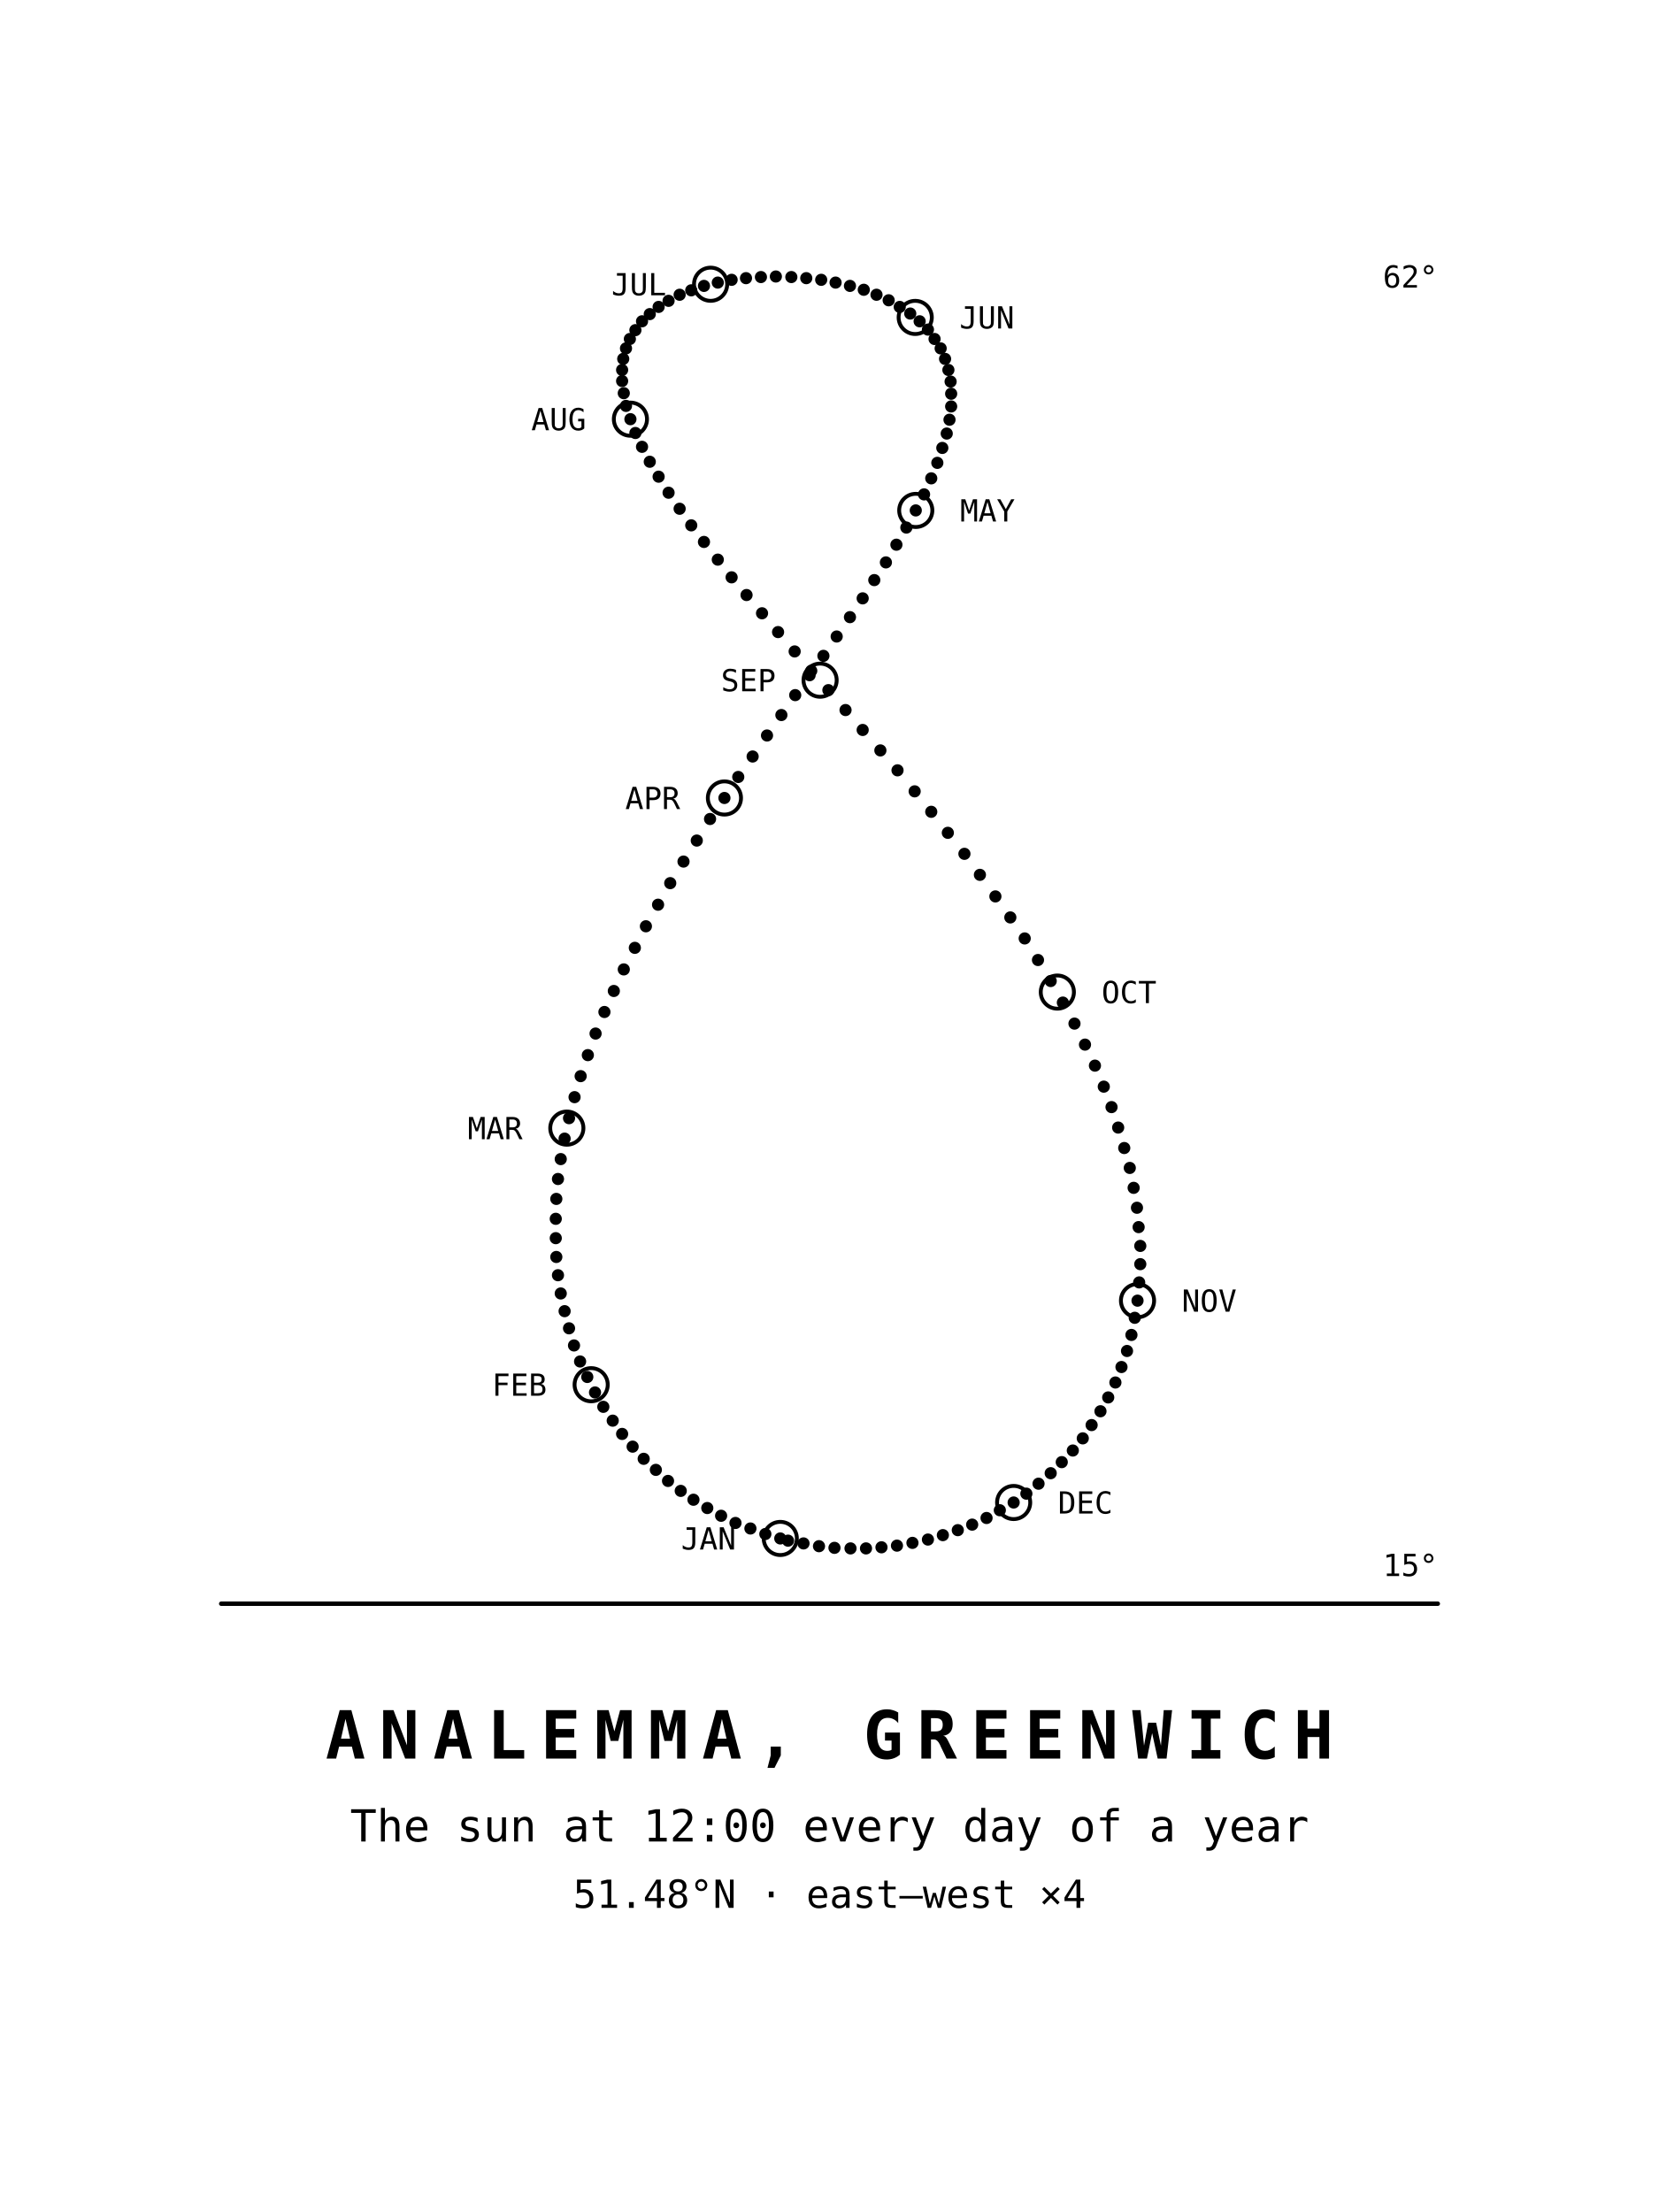
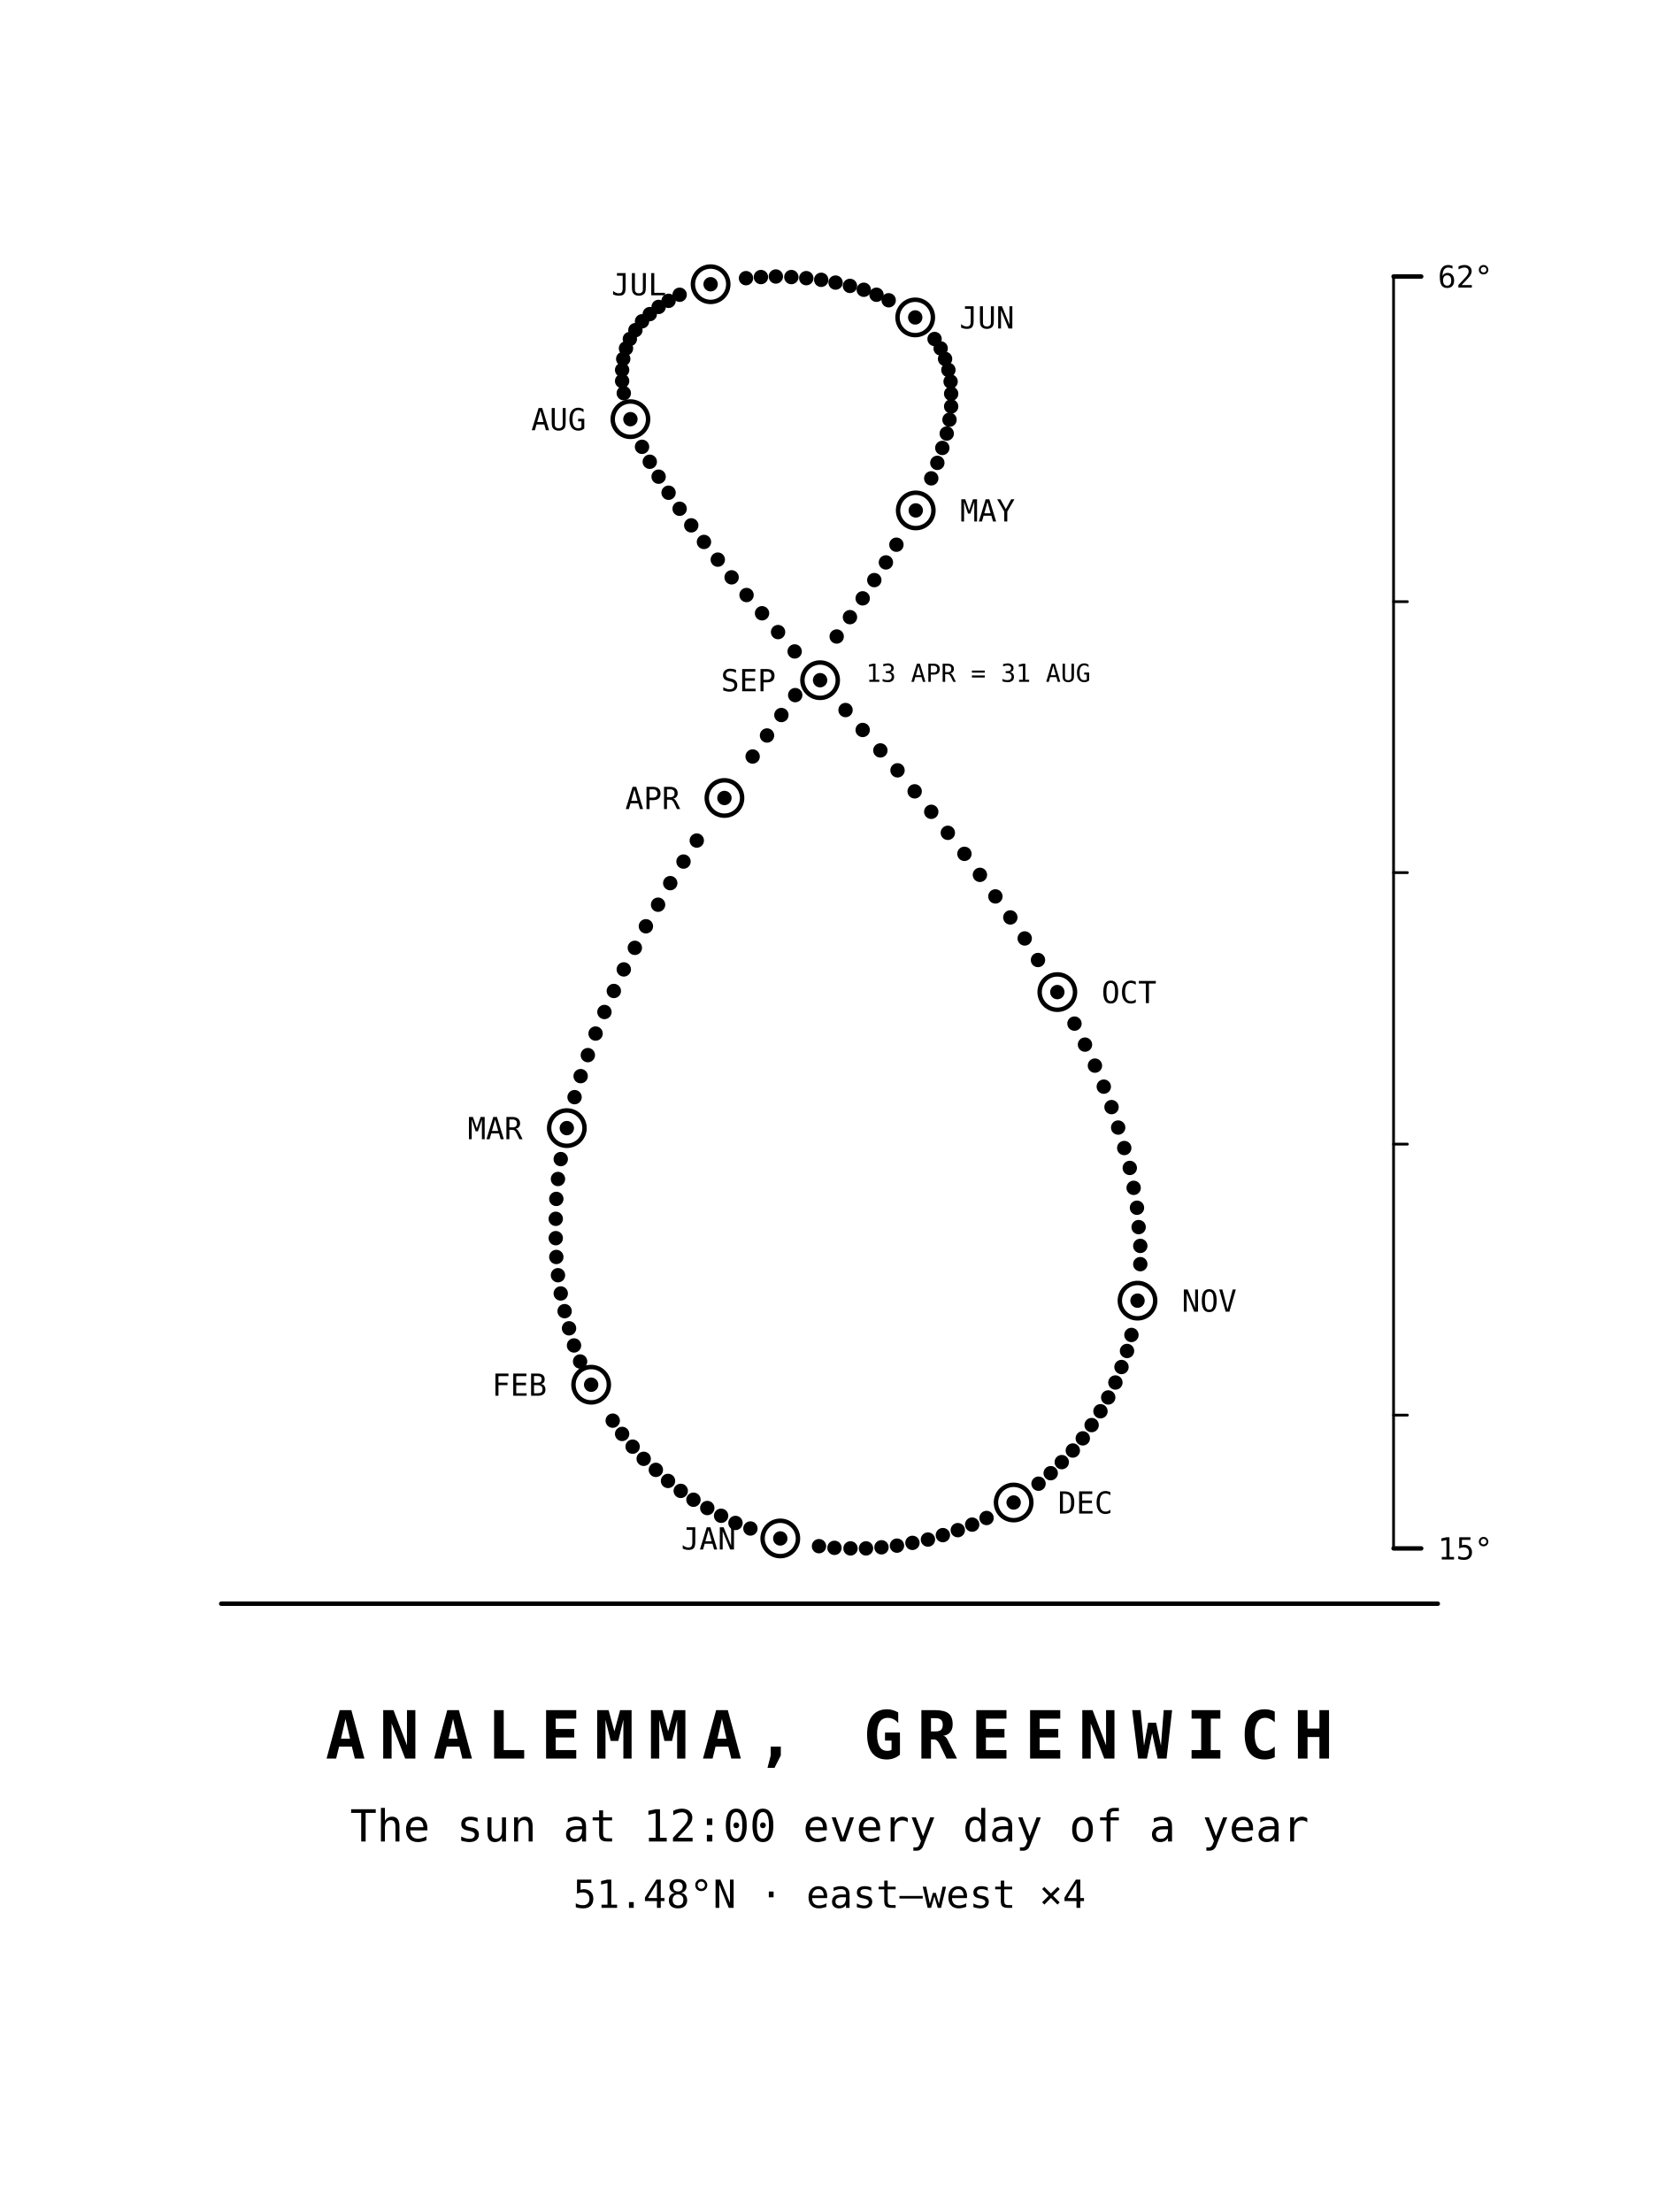
<svg xmlns="http://www.w3.org/2000/svg" viewBox="0 0 300 400" width="300" height="400">
  <rect width="300" height="400" fill="#FFFFFF" />
  <line x1="40" y1="290" x2="260" y2="290" stroke="#000000" stroke-width=".8" stroke-linecap="round" />
-   <circle cx="141.1" cy="278.2" r="1.1" fill="#000000" />
-   <circle cx="138.4" cy="277.4" r="1.1" fill="#000000" />
-   <circle cx="135.7" cy="276.4" r="1.1" fill="#000000" />
-   <circle cx="133" cy="275.4" r="1.1" fill="#000000" />
-   <circle cx="130.4" cy="274.1" r="1.1" fill="#000000" />
-   <circle cx="127.9" cy="272.7" r="1.1" fill="#000000" />
-   <circle cx="125.4" cy="271.2" r="1.1" fill="#000000" />
-   <circle cx="123.1" cy="269.6" r="1.1" fill="#000000" />
-   <circle cx="120.8" cy="267.8" r="1.1" fill="#000000" />
-   <circle cx="118.6" cy="265.8" r="1.1" fill="#000000" />
-   <circle cx="116.4" cy="263.8" r="1.1" fill="#000000" />
-   <circle cx="114.4" cy="261.6" r="1.1" fill="#000000" />
-   <circle cx="112.5" cy="259.3" r="1.1" fill="#000000" />
-   <circle cx="110.8" cy="256.9" r="1.1" fill="#000000" />
-   <circle cx="109.1" cy="254.4" r="1.1" fill="#000000" />
-   <circle cx="107.6" cy="251.8" r="1.1" fill="#000000" />
-   <circle cx="106.2" cy="249" r="1.1" fill="#000000" />
-   <circle cx="104.9" cy="246.2" r="1.1" fill="#000000" />
-   <circle cx="103.8" cy="243.3" r="1.1" fill="#000000" />
-   <circle cx="102.9" cy="240.2" r="1.1" fill="#000000" />
-   <circle cx="102.1" cy="237.1" r="1.1" fill="#000000" />
-   <circle cx="101.4" cy="233.9" r="1.1" fill="#000000" />
-   <circle cx="100.9" cy="230.6" r="1.1" fill="#000000" />
-   <circle cx="100.6" cy="227.3" r="1.1" fill="#000000" />
-   <circle cx="100.5" cy="223.9" r="1.1" fill="#000000" />
-   <circle cx="100.5" cy="220.4" r="1.1" fill="#000000" />
-   <circle cx="100.6" cy="216.8" r="1.1" fill="#000000" />
-   <circle cx="100.9" cy="213.2" r="1.1" fill="#000000" />
-   <circle cx="101.4" cy="209.6" r="1.1" fill="#000000" />
-   <circle cx="102.1" cy="205.9" r="1.1" fill="#000000" />
-   <circle cx="102.9" cy="202.2" r="1.1" fill="#000000" />
-   <circle cx="103.9" cy="198.4" r="1.1" fill="#000000" />
-   <circle cx="105" cy="194.6" r="1.1" fill="#000000" />
-   <circle cx="106.3" cy="190.8" r="1.1" fill="#000000" />
-   <circle cx="107.7" cy="186.9" r="1.1" fill="#000000" />
-   <circle cx="109.3" cy="183" r="1.1" fill="#000000" />
-   <circle cx="111" cy="179.2" r="1.1" fill="#000000" />
-   <circle cx="112.8" cy="175.3" r="1.1" fill="#000000" />
-   <circle cx="114.8" cy="171.4" r="1.1" fill="#000000" />
-   <circle cx="116.8" cy="167.5" r="1.1" fill="#000000" />
-   <circle cx="119" cy="163.6" r="1.1" fill="#000000" />
-   <circle cx="121.2" cy="159.7" r="1.1" fill="#000000" />
-   <circle cx="123.6" cy="155.8" r="1.1" fill="#000000" />
-   <circle cx="126" cy="152" r="1.1" fill="#000000" />
-   <circle cx="128.4" cy="148.1" r="1.1" fill="#000000" />
-   <circle cx="131" cy="144.3" r="1.1" fill="#000000" />
-   <circle cx="133.5" cy="140.5" r="1.1" fill="#000000" />
-   <circle cx="136.1" cy="136.8" r="1.1" fill="#000000" />
-   <circle cx="138.7" cy="133" r="1.1" fill="#000000" />
-   <circle cx="141.3" cy="129.3" r="1.1" fill="#000000" />
-   <circle cx="143.8" cy="125.7" r="1.1" fill="#000000" />
-   <circle cx="146.4" cy="122.1" r="1.1" fill="#000000" />
-   <circle cx="148.9" cy="118.6" r="1.1" fill="#000000" />
-   <circle cx="151.3" cy="115.1" r="1.1" fill="#000000" />
-   <circle cx="153.7" cy="111.6" r="1.1" fill="#000000" />
-   <circle cx="156" cy="108.2" r="1.1" fill="#000000" />
-   <circle cx="158.1" cy="104.9" r="1.1" fill="#000000" />
-   <circle cx="160.2" cy="101.7" r="1.1" fill="#000000" />
-   <circle cx="162.1" cy="98.5" r="1.1" fill="#000000" />
-   <circle cx="163.9" cy="95.4" r="1.1" fill="#000000" />
-   <circle cx="165.6" cy="92.3" r="1.1" fill="#000000" />
-   <circle cx="167.1" cy="89.4" r="1.1" fill="#000000" />
-   <circle cx="168.4" cy="86.5" r="1.1" fill="#000000" />
-   <circle cx="169.5" cy="83.7" r="1.1" fill="#000000" />
-   <circle cx="170.4" cy="81" r="1.1" fill="#000000" />
-   <circle cx="171.2" cy="78.4" r="1.1" fill="#000000" />
-   <circle cx="171.7" cy="75.9" r="1.1" fill="#000000" />
-   <circle cx="172" cy="73.5" r="1.1" fill="#000000" />
-   <circle cx="172" cy="71.2" r="1.1" fill="#000000" />
-   <circle cx="171.9" cy="69" r="1.1" fill="#000000" />
-   <circle cx="171.5" cy="66.9" r="1.1" fill="#000000" />
-   <circle cx="170.9" cy="64.9" r="1.1" fill="#000000" />
-   <circle cx="170.1" cy="63" r="1.1" fill="#000000" />
-   <circle cx="169" cy="61.3" r="1.1" fill="#000000" />
-   <circle cx="167.8" cy="59.6" r="1.1" fill="#000000" />
-   <circle cx="166.3" cy="58.1" r="1.1" fill="#000000" />
-   <circle cx="164.6" cy="56.7" r="1.1" fill="#000000" />
-   <circle cx="162.7" cy="55.5" r="1.1" fill="#000000" />
-   <circle cx="160.7" cy="54.3" r="1.1" fill="#000000" />
-   <circle cx="158.5" cy="53.3" r="1.1" fill="#000000" />
-   <circle cx="156.2" cy="52.4" r="1.1" fill="#000000" />
-   <circle cx="153.7" cy="51.7" r="1.1" fill="#000000" />
-   <circle cx="151.1" cy="51.1" r="1.1" fill="#000000" />
-   <circle cx="148.5" cy="50.6" r="1.1" fill="#000000" />
-   <circle cx="145.8" cy="50.3" r="1.1" fill="#000000" />
-   <circle cx="143.1" cy="50.1" r="1.1" fill="#000000" />
-   <circle cx="140.3" cy="50" r="1.1" fill="#000000" />
-   <circle cx="137.6" cy="50.1" r="1.1" fill="#000000" />
-   <circle cx="134.9" cy="50.3" r="1.1" fill="#000000" />
-   <circle cx="132.3" cy="50.6" r="1.1" fill="#000000" />
-   <circle cx="129.8" cy="51.1" r="1.1" fill="#000000" />
-   <circle cx="127.3" cy="51.7" r="1.1" fill="#000000" />
-   <circle cx="125" cy="52.5" r="1.1" fill="#000000" />
-   <circle cx="122.9" cy="53.3" r="1.1" fill="#000000" />
-   <circle cx="120.9" cy="54.4" r="1.1" fill="#000000" />
-   <circle cx="119.1" cy="55.5" r="1.1" fill="#000000" />
-   <circle cx="117.5" cy="56.8" r="1.1" fill="#000000" />
-   <circle cx="116.1" cy="58.1" r="1.1" fill="#000000" />
-   <circle cx="114.9" cy="59.7" r="1.1" fill="#000000" />
-   <circle cx="113.9" cy="61.3" r="1.1" fill="#000000" />
-   <circle cx="113.2" cy="63" r="1.1" fill="#000000" />
-   <circle cx="112.7" cy="64.9" r="1.1" fill="#000000" />
-   <circle cx="112.5" cy="66.9" r="1.1" fill="#000000" />
-   <circle cx="112.5" cy="68.9" r="1.1" fill="#000000" />
-   <circle cx="112.8" cy="71.1" r="1.1" fill="#000000" />
-   <circle cx="113.2" cy="73.4" r="1.1" fill="#000000" />
-   <circle cx="114" cy="75.8" r="1.1" fill="#000000" />
-   <circle cx="114.9" cy="78.3" r="1.1" fill="#000000" />
-   <circle cx="116.1" cy="80.8" r="1.1" fill="#000000" />
-   <circle cx="117.5" cy="83.5" r="1.1" fill="#000000" />
-   <circle cx="119.1" cy="86.2" r="1.1" fill="#000000" />
-   <circle cx="120.9" cy="89.1" r="1.1" fill="#000000" />
-   <circle cx="122.9" cy="92" r="1.1" fill="#000000" />
-   <circle cx="125" cy="95" r="1.1" fill="#000000" />
-   <circle cx="127.3" cy="98" r="1.1" fill="#000000" />
-   <circle cx="129.8" cy="101.2" r="1.1" fill="#000000" />
-   <circle cx="132.3" cy="104.4" r="1.1" fill="#000000" />
-   <circle cx="135" cy="107.6" r="1.1" fill="#000000" />
-   <circle cx="137.8" cy="110.9" r="1.1" fill="#000000" />
-   <circle cx="140.7" cy="114.3" r="1.1" fill="#000000" />
-   <circle cx="143.7" cy="117.8" r="1.1" fill="#000000" />
-   <circle cx="146.7" cy="121.3" r="1.1" fill="#000000" />
-   <circle cx="149.8" cy="124.8" r="1.1" fill="#000000" />
-   <circle cx="152.9" cy="128.4" r="1.1" fill="#000000" />
-   <circle cx="156" cy="132" r="1.1" fill="#000000" />
-   <circle cx="159.2" cy="135.7" r="1.1" fill="#000000" />
-   <circle cx="162.3" cy="139.3" r="1.1" fill="#000000" />
-   <circle cx="165.4" cy="143.1" r="1.1" fill="#000000" />
-   <circle cx="168.4" cy="146.8" r="1.1" fill="#000000" />
-   <circle cx="171.4" cy="150.6" r="1.1" fill="#000000" />
-   <circle cx="174.4" cy="154.4" r="1.1" fill="#000000" />
-   <circle cx="177.2" cy="158.2" r="1.1" fill="#000000" />
-   <circle cx="180" cy="162.1" r="1.1" fill="#000000" />
-   <circle cx="182.7" cy="165.9" r="1.1" fill="#000000" />
-   <circle cx="185.3" cy="169.7" r="1.1" fill="#000000" />
-   <circle cx="187.7" cy="173.6" r="1.1" fill="#000000" />
-   <circle cx="190" cy="177.4" r="1.1" fill="#000000" />
-   <circle cx="192.2" cy="181.3" r="1.1" fill="#000000" />
-   <circle cx="194.3" cy="185.1" r="1.1" fill="#000000" />
-   <circle cx="196.2" cy="188.9" r="1.1" fill="#000000" />
-   <circle cx="198" cy="192.7" r="1.1" fill="#000000" />
-   <circle cx="199.6" cy="196.5" r="1.1" fill="#000000" />
-   <circle cx="201" cy="200.2" r="1.1" fill="#000000" />
-   <circle cx="202.2" cy="203.9" r="1.1" fill="#000000" />
-   <circle cx="203.3" cy="207.6" r="1.1" fill="#000000" />
-   <circle cx="204.3" cy="211.2" r="1.1" fill="#000000" />
-   <circle cx="205" cy="214.8" r="1.1" fill="#000000" />
-   <circle cx="205.6" cy="218.4" r="1.1" fill="#000000" />
-   <circle cx="205.9" cy="221.9" r="1.1" fill="#000000" />
-   <circle cx="206.2" cy="225.3" r="1.1" fill="#000000" />
-   <circle cx="206.2" cy="228.6" r="1.1" fill="#000000" />
-   <circle cx="206" cy="231.9" r="1.1" fill="#000000" />
-   <circle cx="205.7" cy="235.2" r="1.1" fill="#000000" />
-   <circle cx="205.2" cy="238.3" r="1.1" fill="#000000" />
-   <circle cx="204.6" cy="241.4" r="1.1" fill="#000000" />
-   <circle cx="203.8" cy="244.3" r="1.1" fill="#000000" />
-   <circle cx="202.8" cy="247.2" r="1.1" fill="#000000" />
-   <circle cx="201.7" cy="250" r="1.1" fill="#000000" />
-   <circle cx="200.4" cy="252.7" r="1.1" fill="#000000" />
-   <circle cx="199" cy="255.2" r="1.1" fill="#000000" />
-   <circle cx="197.4" cy="257.7" r="1.1" fill="#000000" />
-   <circle cx="195.8" cy="260.1" r="1.1" fill="#000000" />
-   <circle cx="194" cy="262.3" r="1.1" fill="#000000" />
-   <circle cx="192" cy="264.4" r="1.1" fill="#000000" />
-   <circle cx="190" cy="266.4" r="1.1" fill="#000000" />
-   <circle cx="187.8" cy="268.3" r="1.1" fill="#000000" />
-   <circle cx="185.6" cy="270.1" r="1.1" fill="#000000" />
-   <circle cx="183.3" cy="271.7" r="1.1" fill="#000000" />
-   <circle cx="180.8" cy="273.1" r="1.1" fill="#000000" />
-   <circle cx="178.4" cy="274.5" r="1.1" fill="#000000" />
-   <circle cx="175.8" cy="275.7" r="1.1" fill="#000000" />
-   <circle cx="173.2" cy="276.7" r="1.1" fill="#000000" />
-   <circle cx="170.5" cy="277.6" r="1.1" fill="#000000" />
-   <circle cx="167.8" cy="278.4" r="1.1" fill="#000000" />
-   <circle cx="165" cy="279" r="1.1" fill="#000000" />
-   <circle cx="162.2" cy="279.5" r="1.1" fill="#000000" />
-   <circle cx="159.4" cy="279.8" r="1.1" fill="#000000" />
-   <circle cx="156.6" cy="280" r="1.1" fill="#000000" />
-   <circle cx="153.8" cy="280" r="1.1" fill="#000000" />
-   <circle cx="150.9" cy="279.9" r="1.1" fill="#000000" />
-   <circle cx="148.1" cy="279.6" r="1.1" fill="#000000" />
-   <circle cx="145.3" cy="279.1" r="1.1" fill="#000000" />
-   <circle cx="142.5" cy="278.6" r="1.1" fill="#000000" />
-   <circle cx="141.1" cy="278.2" r="3" fill="none" stroke="#000000" stroke-width=".7" />
+   <circle cx="135.7" cy="276.4" r="1.3" fill="#000000" />
+   <circle cx="133" cy="275.4" r="1.3" fill="#000000" />
+   <circle cx="130.4" cy="274.1" r="1.3" fill="#000000" />
+   <circle cx="127.9" cy="272.7" r="1.3" fill="#000000" />
+   <circle cx="125.4" cy="271.2" r="1.3" fill="#000000" />
+   <circle cx="123.1" cy="269.6" r="1.3" fill="#000000" />
+   <circle cx="120.8" cy="267.8" r="1.3" fill="#000000" />
+   <circle cx="118.6" cy="265.8" r="1.3" fill="#000000" />
+   <circle cx="116.4" cy="263.8" r="1.3" fill="#000000" />
+   <circle cx="114.4" cy="261.6" r="1.3" fill="#000000" />
+   <circle cx="112.5" cy="259.3" r="1.3" fill="#000000" />
+   <circle cx="110.8" cy="256.9" r="1.3" fill="#000000" />
+   <circle cx="104.9" cy="246.2" r="1.3" fill="#000000" />
+   <circle cx="103.8" cy="243.3" r="1.3" fill="#000000" />
+   <circle cx="102.9" cy="240.2" r="1.3" fill="#000000" />
+   <circle cx="102.1" cy="237.1" r="1.3" fill="#000000" />
+   <circle cx="101.4" cy="233.9" r="1.3" fill="#000000" />
+   <circle cx="100.9" cy="230.6" r="1.3" fill="#000000" />
+   <circle cx="100.6" cy="227.3" r="1.3" fill="#000000" />
+   <circle cx="100.5" cy="223.9" r="1.3" fill="#000000" />
+   <circle cx="100.5" cy="220.4" r="1.3" fill="#000000" />
+   <circle cx="100.6" cy="216.8" r="1.3" fill="#000000" />
+   <circle cx="100.9" cy="213.2" r="1.3" fill="#000000" />
+   <circle cx="101.4" cy="209.6" r="1.3" fill="#000000" />
+   <circle cx="103.9" cy="198.4" r="1.3" fill="#000000" />
+   <circle cx="105" cy="194.6" r="1.3" fill="#000000" />
+   <circle cx="106.3" cy="190.8" r="1.3" fill="#000000" />
+   <circle cx="107.7" cy="186.9" r="1.3" fill="#000000" />
+   <circle cx="109.3" cy="183" r="1.3" fill="#000000" />
+   <circle cx="111" cy="179.2" r="1.3" fill="#000000" />
+   <circle cx="112.8" cy="175.3" r="1.3" fill="#000000" />
+   <circle cx="114.8" cy="171.4" r="1.3" fill="#000000" />
+   <circle cx="116.8" cy="167.5" r="1.3" fill="#000000" />
+   <circle cx="119" cy="163.6" r="1.3" fill="#000000" />
+   <circle cx="121.2" cy="159.7" r="1.3" fill="#000000" />
+   <circle cx="123.6" cy="155.8" r="1.3" fill="#000000" />
+   <circle cx="126" cy="152" r="1.3" fill="#000000" />
+   <circle cx="136.1" cy="136.8" r="1.3" fill="#000000" />
+   <circle cx="138.7" cy="133" r="1.3" fill="#000000" />
+   <circle cx="141.3" cy="129.3" r="1.3" fill="#000000" />
+   <circle cx="143.8" cy="125.7" r="1.3" fill="#000000" />
+   <circle cx="151.3" cy="115.1" r="1.3" fill="#000000" />
+   <circle cx="153.7" cy="111.6" r="1.3" fill="#000000" />
+   <circle cx="156" cy="108.2" r="1.3" fill="#000000" />
+   <circle cx="158.1" cy="104.9" r="1.3" fill="#000000" />
+   <circle cx="160.2" cy="101.7" r="1.3" fill="#000000" />
+   <circle cx="162.1" cy="98.5" r="1.3" fill="#000000" />
+   <circle cx="168.4" cy="86.5" r="1.3" fill="#000000" />
+   <circle cx="169.5" cy="83.7" r="1.3" fill="#000000" />
+   <circle cx="170.4" cy="81" r="1.3" fill="#000000" />
+   <circle cx="171.2" cy="78.4" r="1.3" fill="#000000" />
+   <circle cx="171.7" cy="75.9" r="1.3" fill="#000000" />
+   <circle cx="172" cy="73.5" r="1.3" fill="#000000" />
+   <circle cx="172" cy="71.2" r="1.3" fill="#000000" />
+   <circle cx="171.9" cy="69" r="1.3" fill="#000000" />
+   <circle cx="171.5" cy="66.9" r="1.3" fill="#000000" />
+   <circle cx="170.9" cy="64.9" r="1.3" fill="#000000" />
+   <circle cx="170.1" cy="63" r="1.3" fill="#000000" />
+   <circle cx="169" cy="61.3" r="1.3" fill="#000000" />
+   <circle cx="160.7" cy="54.3" r="1.3" fill="#000000" />
+   <circle cx="158.5" cy="53.3" r="1.3" fill="#000000" />
+   <circle cx="156.2" cy="52.4" r="1.3" fill="#000000" />
+   <circle cx="153.7" cy="51.7" r="1.3" fill="#000000" />
+   <circle cx="151.1" cy="51.1" r="1.3" fill="#000000" />
+   <circle cx="148.5" cy="50.6" r="1.3" fill="#000000" />
+   <circle cx="145.8" cy="50.3" r="1.3" fill="#000000" />
+   <circle cx="143.1" cy="50.1" r="1.3" fill="#000000" />
+   <circle cx="140.3" cy="50" r="1.3" fill="#000000" />
+   <circle cx="137.6" cy="50.1" r="1.3" fill="#000000" />
+   <circle cx="134.9" cy="50.3" r="1.3" fill="#000000" />
+   <circle cx="122.9" cy="53.3" r="1.3" fill="#000000" />
+   <circle cx="120.9" cy="54.4" r="1.3" fill="#000000" />
+   <circle cx="119.1" cy="55.5" r="1.3" fill="#000000" />
+   <circle cx="117.5" cy="56.8" r="1.3" fill="#000000" />
+   <circle cx="116.1" cy="58.1" r="1.3" fill="#000000" />
+   <circle cx="114.9" cy="59.7" r="1.3" fill="#000000" />
+   <circle cx="113.9" cy="61.3" r="1.3" fill="#000000" />
+   <circle cx="113.2" cy="63" r="1.3" fill="#000000" />
+   <circle cx="112.7" cy="64.9" r="1.3" fill="#000000" />
+   <circle cx="112.5" cy="66.9" r="1.3" fill="#000000" />
+   <circle cx="112.5" cy="68.9" r="1.3" fill="#000000" />
+   <circle cx="112.8" cy="71.1" r="1.3" fill="#000000" />
+   <circle cx="116.1" cy="80.8" r="1.3" fill="#000000" />
+   <circle cx="117.5" cy="83.5" r="1.3" fill="#000000" />
+   <circle cx="119.1" cy="86.2" r="1.3" fill="#000000" />
+   <circle cx="120.9" cy="89.1" r="1.3" fill="#000000" />
+   <circle cx="122.9" cy="92" r="1.3" fill="#000000" />
+   <circle cx="125" cy="95" r="1.3" fill="#000000" />
+   <circle cx="127.3" cy="98" r="1.3" fill="#000000" />
+   <circle cx="129.8" cy="101.2" r="1.3" fill="#000000" />
+   <circle cx="132.3" cy="104.4" r="1.3" fill="#000000" />
+   <circle cx="135" cy="107.6" r="1.3" fill="#000000" />
+   <circle cx="137.8" cy="110.9" r="1.3" fill="#000000" />
+   <circle cx="140.7" cy="114.3" r="1.3" fill="#000000" />
+   <circle cx="143.7" cy="117.8" r="1.3" fill="#000000" />
+   <circle cx="152.9" cy="128.4" r="1.3" fill="#000000" />
+   <circle cx="156" cy="132" r="1.3" fill="#000000" />
+   <circle cx="159.2" cy="135.7" r="1.3" fill="#000000" />
+   <circle cx="162.3" cy="139.3" r="1.3" fill="#000000" />
+   <circle cx="165.4" cy="143.1" r="1.3" fill="#000000" />
+   <circle cx="168.4" cy="146.8" r="1.3" fill="#000000" />
+   <circle cx="171.4" cy="150.6" r="1.3" fill="#000000" />
+   <circle cx="174.4" cy="154.4" r="1.3" fill="#000000" />
+   <circle cx="177.2" cy="158.2" r="1.3" fill="#000000" />
+   <circle cx="180" cy="162.1" r="1.3" fill="#000000" />
+   <circle cx="182.7" cy="165.9" r="1.3" fill="#000000" />
+   <circle cx="185.3" cy="169.7" r="1.3" fill="#000000" />
+   <circle cx="187.7" cy="173.6" r="1.3" fill="#000000" />
+   <circle cx="194.3" cy="185.1" r="1.3" fill="#000000" />
+   <circle cx="196.2" cy="188.9" r="1.3" fill="#000000" />
+   <circle cx="198" cy="192.7" r="1.3" fill="#000000" />
+   <circle cx="199.6" cy="196.5" r="1.3" fill="#000000" />
+   <circle cx="201" cy="200.2" r="1.3" fill="#000000" />
+   <circle cx="202.2" cy="203.9" r="1.3" fill="#000000" />
+   <circle cx="203.3" cy="207.6" r="1.3" fill="#000000" />
+   <circle cx="204.3" cy="211.2" r="1.3" fill="#000000" />
+   <circle cx="205" cy="214.8" r="1.3" fill="#000000" />
+   <circle cx="205.6" cy="218.4" r="1.3" fill="#000000" />
+   <circle cx="205.9" cy="221.9" r="1.3" fill="#000000" />
+   <circle cx="206.2" cy="225.3" r="1.3" fill="#000000" />
+   <circle cx="206.2" cy="228.6" r="1.3" fill="#000000" />
+   <circle cx="204.6" cy="241.4" r="1.3" fill="#000000" />
+   <circle cx="203.8" cy="244.3" r="1.3" fill="#000000" />
+   <circle cx="202.8" cy="247.2" r="1.3" fill="#000000" />
+   <circle cx="201.7" cy="250" r="1.3" fill="#000000" />
+   <circle cx="200.4" cy="252.7" r="1.3" fill="#000000" />
+   <circle cx="199" cy="255.2" r="1.3" fill="#000000" />
+   <circle cx="197.4" cy="257.7" r="1.3" fill="#000000" />
+   <circle cx="195.8" cy="260.1" r="1.3" fill="#000000" />
+   <circle cx="194" cy="262.3" r="1.3" fill="#000000" />
+   <circle cx="192" cy="264.4" r="1.3" fill="#000000" />
+   <circle cx="190" cy="266.4" r="1.3" fill="#000000" />
+   <circle cx="187.8" cy="268.3" r="1.3" fill="#000000" />
+   <circle cx="178.4" cy="274.5" r="1.3" fill="#000000" />
+   <circle cx="175.8" cy="275.7" r="1.3" fill="#000000" />
+   <circle cx="173.2" cy="276.7" r="1.3" fill="#000000" />
+   <circle cx="170.5" cy="277.6" r="1.3" fill="#000000" />
+   <circle cx="167.8" cy="278.4" r="1.3" fill="#000000" />
+   <circle cx="165" cy="279" r="1.3" fill="#000000" />
+   <circle cx="162.2" cy="279.5" r="1.3" fill="#000000" />
+   <circle cx="159.4" cy="279.8" r="1.3" fill="#000000" />
+   <circle cx="156.6" cy="280" r="1.3" fill="#000000" />
+   <circle cx="153.8" cy="280" r="1.3" fill="#000000" />
+   <circle cx="150.9" cy="279.9" r="1.3" fill="#000000" />
+   <circle cx="148.1" cy="279.6" r="1.3" fill="#000000" />
+   <circle cx="141.1" cy="278.2" r="3.2" fill="none" stroke="#000000" stroke-width=".8" />
+   <circle cx="141.1" cy="278.2" r="1.3" fill="#000000" />
  <text x="133.1" y="280.2" fill="#000000" font-size="5.5" font-family="DejaVu Sans Mono, monospace" text-anchor="end">JAN</text>
-   <circle cx="106.9" cy="250.4" r="3" fill="none" stroke="#000000" stroke-width=".7" />
+   <circle cx="106.9" cy="250.4" r="3.2" fill="none" stroke="#000000" stroke-width=".8" />
+   <circle cx="106.9" cy="250.4" r="1.3" fill="#000000" />
  <text x="98.9" y="252.4" fill="#000000" font-size="5.5" font-family="DejaVu Sans Mono, monospace" text-anchor="end">FEB</text>
-   <circle cx="102.5" cy="204" r="3" fill="none" stroke="#000000" stroke-width=".7" />
+   <circle cx="102.5" cy="204" r="3.2" fill="none" stroke="#000000" stroke-width=".8" />
+   <circle cx="102.5" cy="204" r="1.3" fill="#000000" />
  <text x="94.5" y="206" fill="#000000" font-size="5.5" font-family="DejaVu Sans Mono, monospace" text-anchor="end">MAR</text>
-   <circle cx="131" cy="144.3" r="3" fill="none" stroke="#000000" stroke-width=".7" />
+   <circle cx="131" cy="144.3" r="3.2" fill="none" stroke="#000000" stroke-width=".8" />
+   <circle cx="131" cy="144.3" r="1.3" fill="#000000" />
  <text x="123" y="146.3" fill="#000000" font-size="5.5" font-family="DejaVu Sans Mono, monospace" text-anchor="end">APR</text>
-   <circle cx="165.6" cy="92.3" r="3" fill="none" stroke="#000000" stroke-width=".7" />
+   <circle cx="165.6" cy="92.3" r="3.2" fill="none" stroke="#000000" stroke-width=".8" />
+   <circle cx="165.6" cy="92.3" r="1.3" fill="#000000" />
  <text x="173.6" y="94.3" fill="#000000" font-size="5.5" font-family="DejaVu Sans Mono, monospace" text-anchor="start">MAY</text>
-   <circle cx="165.5" cy="57.4" r="3" fill="none" stroke="#000000" stroke-width=".7" />
+   <circle cx="165.5" cy="57.4" r="3.2" fill="none" stroke="#000000" stroke-width=".8" />
+   <circle cx="165.5" cy="57.4" r="1.3" fill="#000000" />
  <text x="173.5" y="59.4" fill="#000000" font-size="5.5" font-family="DejaVu Sans Mono, monospace" text-anchor="start">JUN</text>
-   <circle cx="128.5" cy="51.4" r="3" fill="none" stroke="#000000" stroke-width=".7" />
+   <circle cx="128.5" cy="51.4" r="3.2" fill="none" stroke="#000000" stroke-width=".8" />
+   <circle cx="128.5" cy="51.4" r="1.3" fill="#000000" />
  <text x="120.5" y="53.4" fill="#000000" font-size="5.5" font-family="DejaVu Sans Mono, monospace" text-anchor="end">JUL</text>
-   <circle cx="114" cy="75.8" r="3" fill="none" stroke="#000000" stroke-width=".7" />
+   <circle cx="114" cy="75.8" r="3.2" fill="none" stroke="#000000" stroke-width=".8" />
+   <circle cx="114" cy="75.8" r="1.3" fill="#000000" />
  <text x="106" y="77.8" fill="#000000" font-size="5.5" font-family="DejaVu Sans Mono, monospace" text-anchor="end">AUG</text>
-   <circle cx="148.3" cy="123" r="3" fill="none" stroke="#000000" stroke-width=".7" />
+   <circle cx="148.3" cy="123" r="3.2" fill="none" stroke="#000000" stroke-width=".8" />
+   <circle cx="148.3" cy="123" r="1.3" fill="#000000" />
  <text x="140.3" y="125" fill="#000000" font-size="5.5" font-family="DejaVu Sans Mono, monospace" text-anchor="end">SEP</text>
-   <circle cx="191.2" cy="179.4" r="3" fill="none" stroke="#000000" stroke-width=".7" />
+   <circle cx="191.2" cy="179.4" r="3.2" fill="none" stroke="#000000" stroke-width=".8" />
+   <circle cx="191.2" cy="179.4" r="1.3" fill="#000000" />
  <text x="199.2" y="181.4" fill="#000000" font-size="5.5" font-family="DejaVu Sans Mono, monospace" text-anchor="start">OCT</text>
-   <circle cx="205.7" cy="235.2" r="3" fill="none" stroke="#000000" stroke-width=".7" />
+   <circle cx="205.7" cy="235.2" r="3.2" fill="none" stroke="#000000" stroke-width=".8" />
+   <circle cx="205.7" cy="235.2" r="1.3" fill="#000000" />
  <text x="213.7" y="237.2" fill="#000000" font-size="5.5" font-family="DejaVu Sans Mono, monospace" text-anchor="start">NOV</text>
-   <circle cx="183.3" cy="271.7" r="3" fill="none" stroke="#000000" stroke-width=".7" />
+   <circle cx="183.3" cy="271.7" r="3.2" fill="none" stroke="#000000" stroke-width=".8" />
+   <circle cx="183.3" cy="271.7" r="1.3" fill="#000000" />
  <text x="191.3" y="273.7" fill="#000000" font-size="5.5" font-family="DejaVu Sans Mono, monospace" text-anchor="start">DEC</text>
-   <text x="260" y="285" fill="#000000" font-size="5.5" font-family="DejaVu Sans Mono, monospace" text-anchor="end">15°</text>
-   <text x="260" y="52" fill="#000000" font-size="5.5" font-family="DejaVu Sans Mono, monospace" text-anchor="end">62°</text>
+   <text x="156.6" y="123.3" fill="#000000" font-size="4.5" font-family="DejaVu Sans Mono, monospace" text-anchor="start">13 APR = 31 AUG</text>
+   <line x1="252" y1="280" x2="252" y2="50" stroke="#000000" stroke-width=".5" stroke-linecap="round" />
+   <line x1="252" y1="255.9" x2="254.5" y2="255.9" stroke="#000000" stroke-width=".5" stroke-linecap="round" />
+   <line x1="252" y1="206.9" x2="254.5" y2="206.9" stroke="#000000" stroke-width=".5" stroke-linecap="round" />
+   <line x1="252" y1="157.8" x2="254.5" y2="157.8" stroke="#000000" stroke-width=".5" stroke-linecap="round" />
+   <line x1="252" y1="108.8" x2="254.5" y2="108.8" stroke="#000000" stroke-width=".5" stroke-linecap="round" />
+   <line x1="252" y1="280" x2="257" y2="280" stroke="#000000" stroke-width=".8" stroke-linecap="round" />
+   <text x="260" y="282" fill="#000000" font-size="5.5" font-family="DejaVu Sans Mono, monospace" text-anchor="start">15°</text>
+   <line x1="252" y1="50" x2="257" y2="50" stroke="#000000" stroke-width=".8" stroke-linecap="round" />
+   <text x="260" y="52" fill="#000000" font-size="5.5" font-family="DejaVu Sans Mono, monospace" text-anchor="start">62°</text>
  <text x="150" y="318" fill="#000000" font-size="12" font-family="DejaVu Sans Mono, monospace" text-anchor="middle" font-weight="bold" letter-spacing="2.5">ANALEMMA, GREENWICH</text>
  <text x="150" y="333" fill="#000000" font-size="8" font-family="DejaVu Sans Mono, monospace" text-anchor="middle">The sun at 12:00 every day of a year</text>
  <text x="150" y="345" fill="#000000" font-size="7" font-family="DejaVu Sans Mono, monospace" text-anchor="middle">51.48°N · east–west ×4</text>
</svg>
